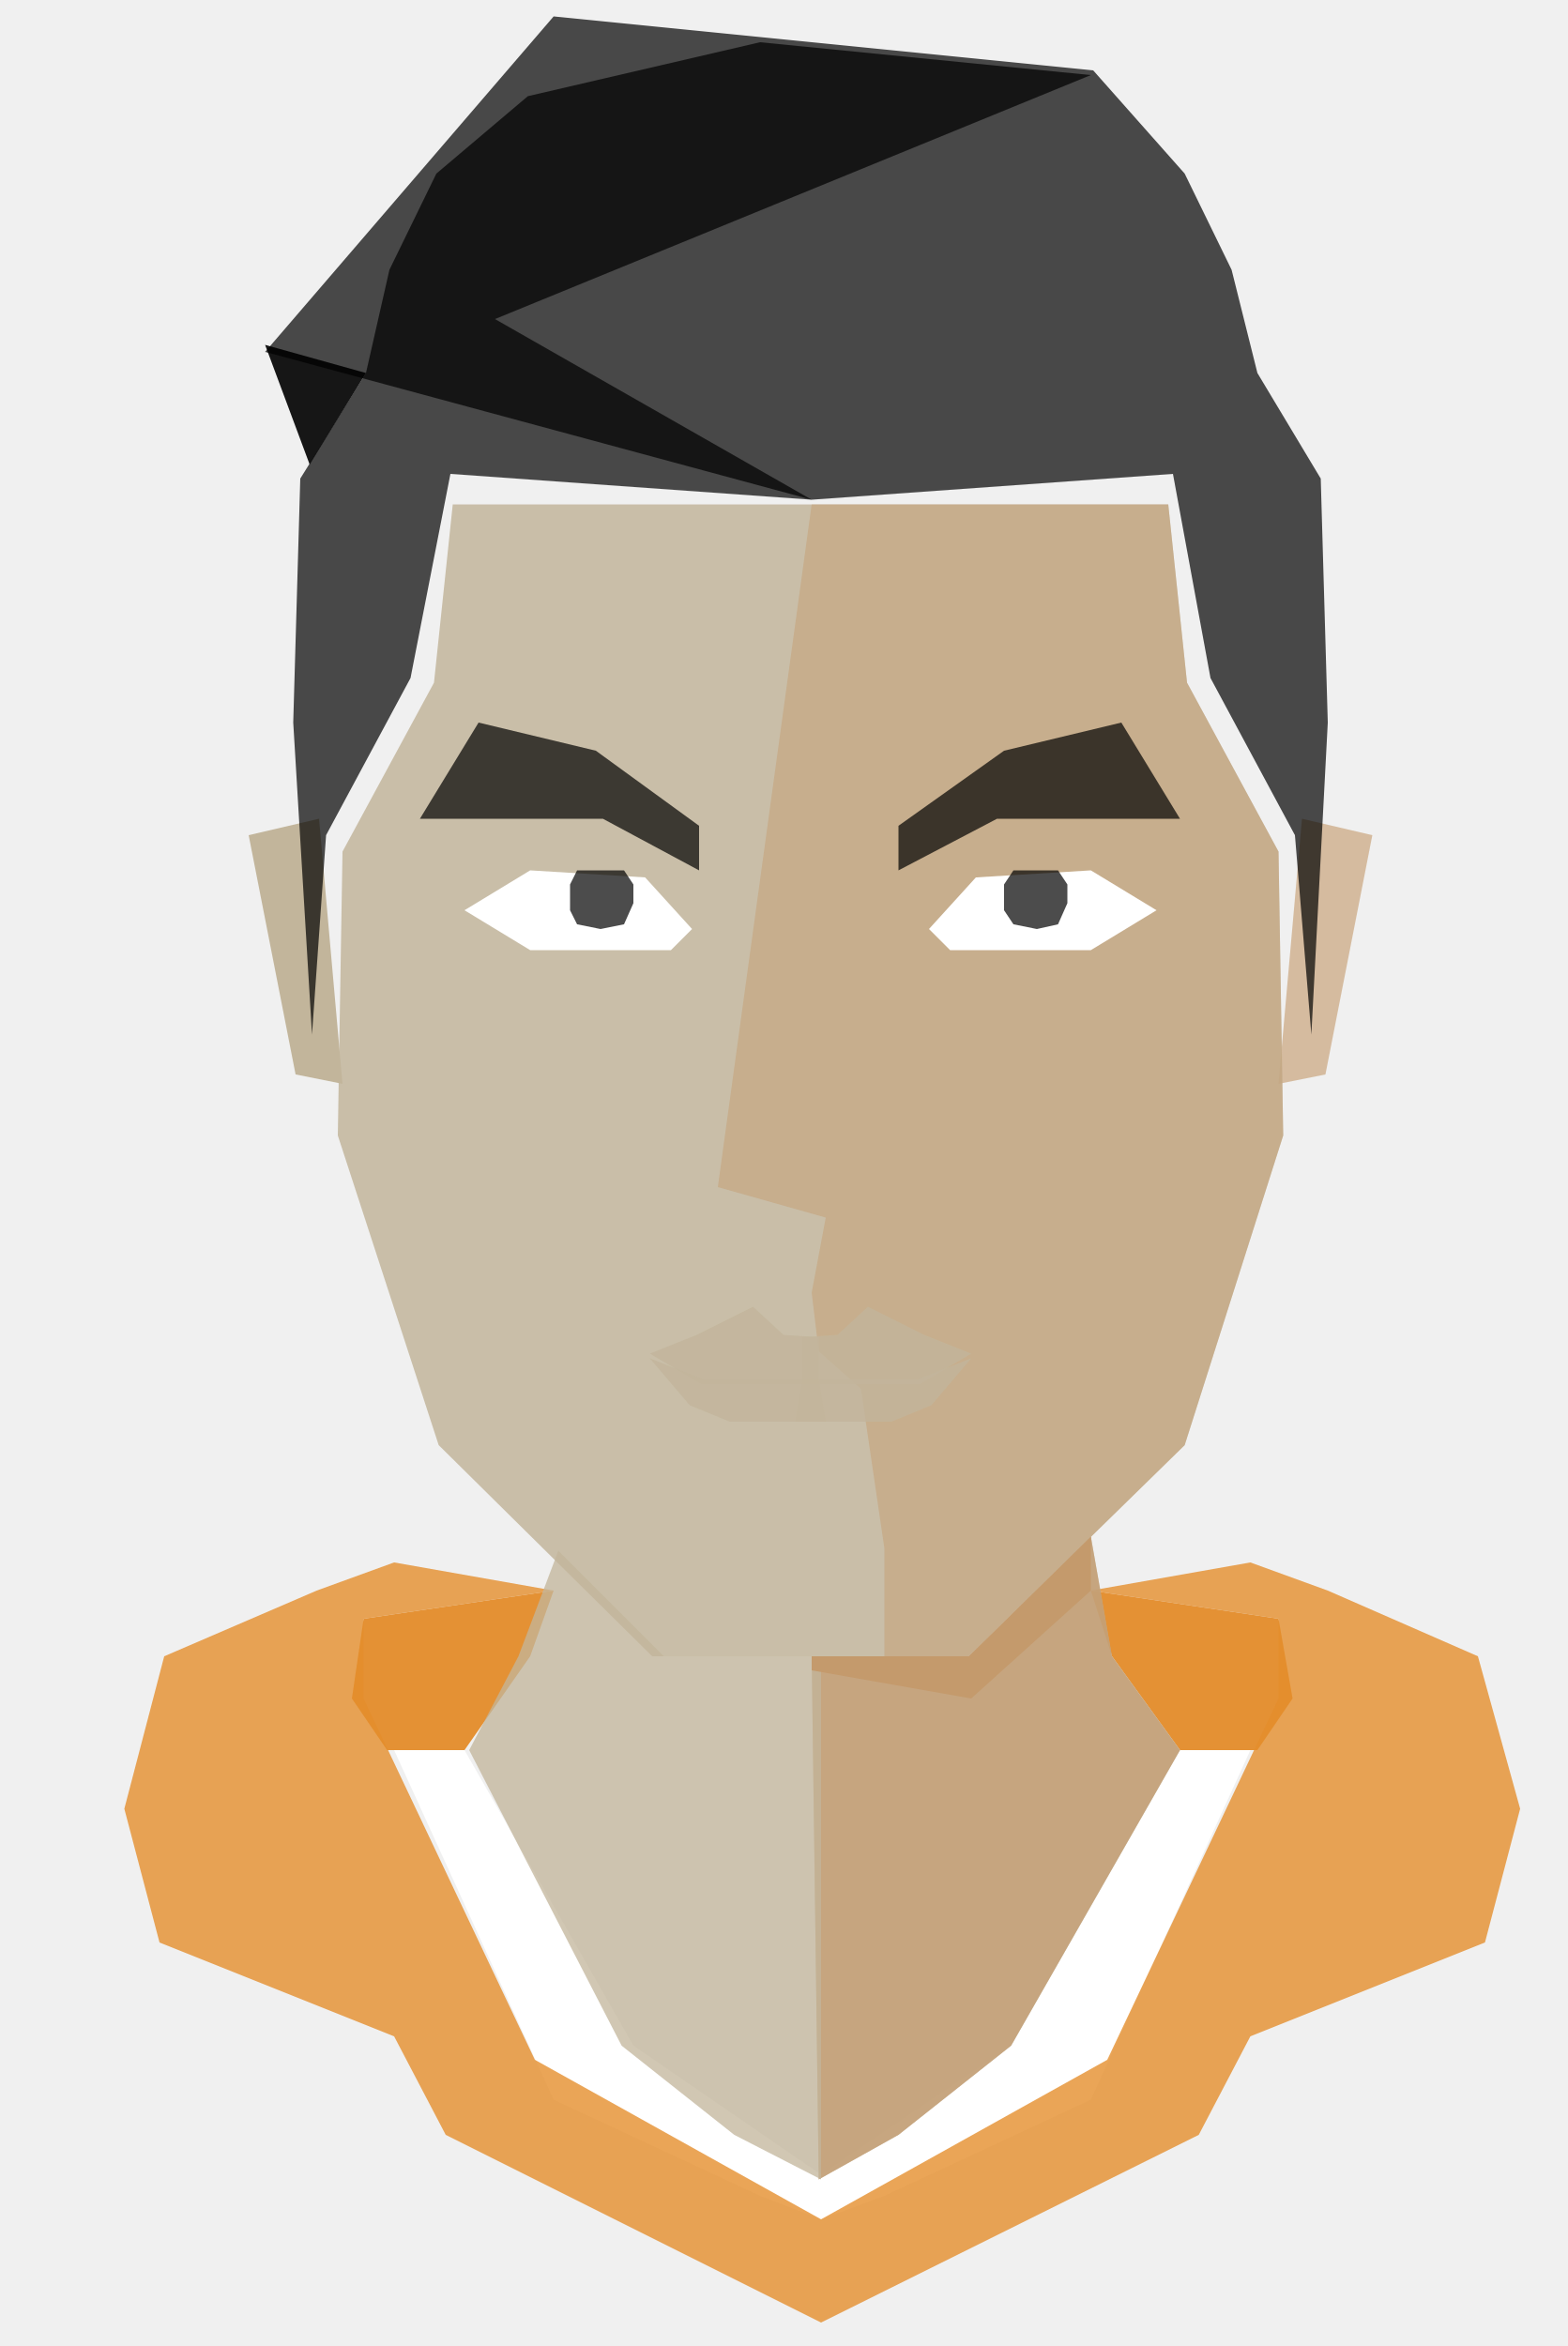
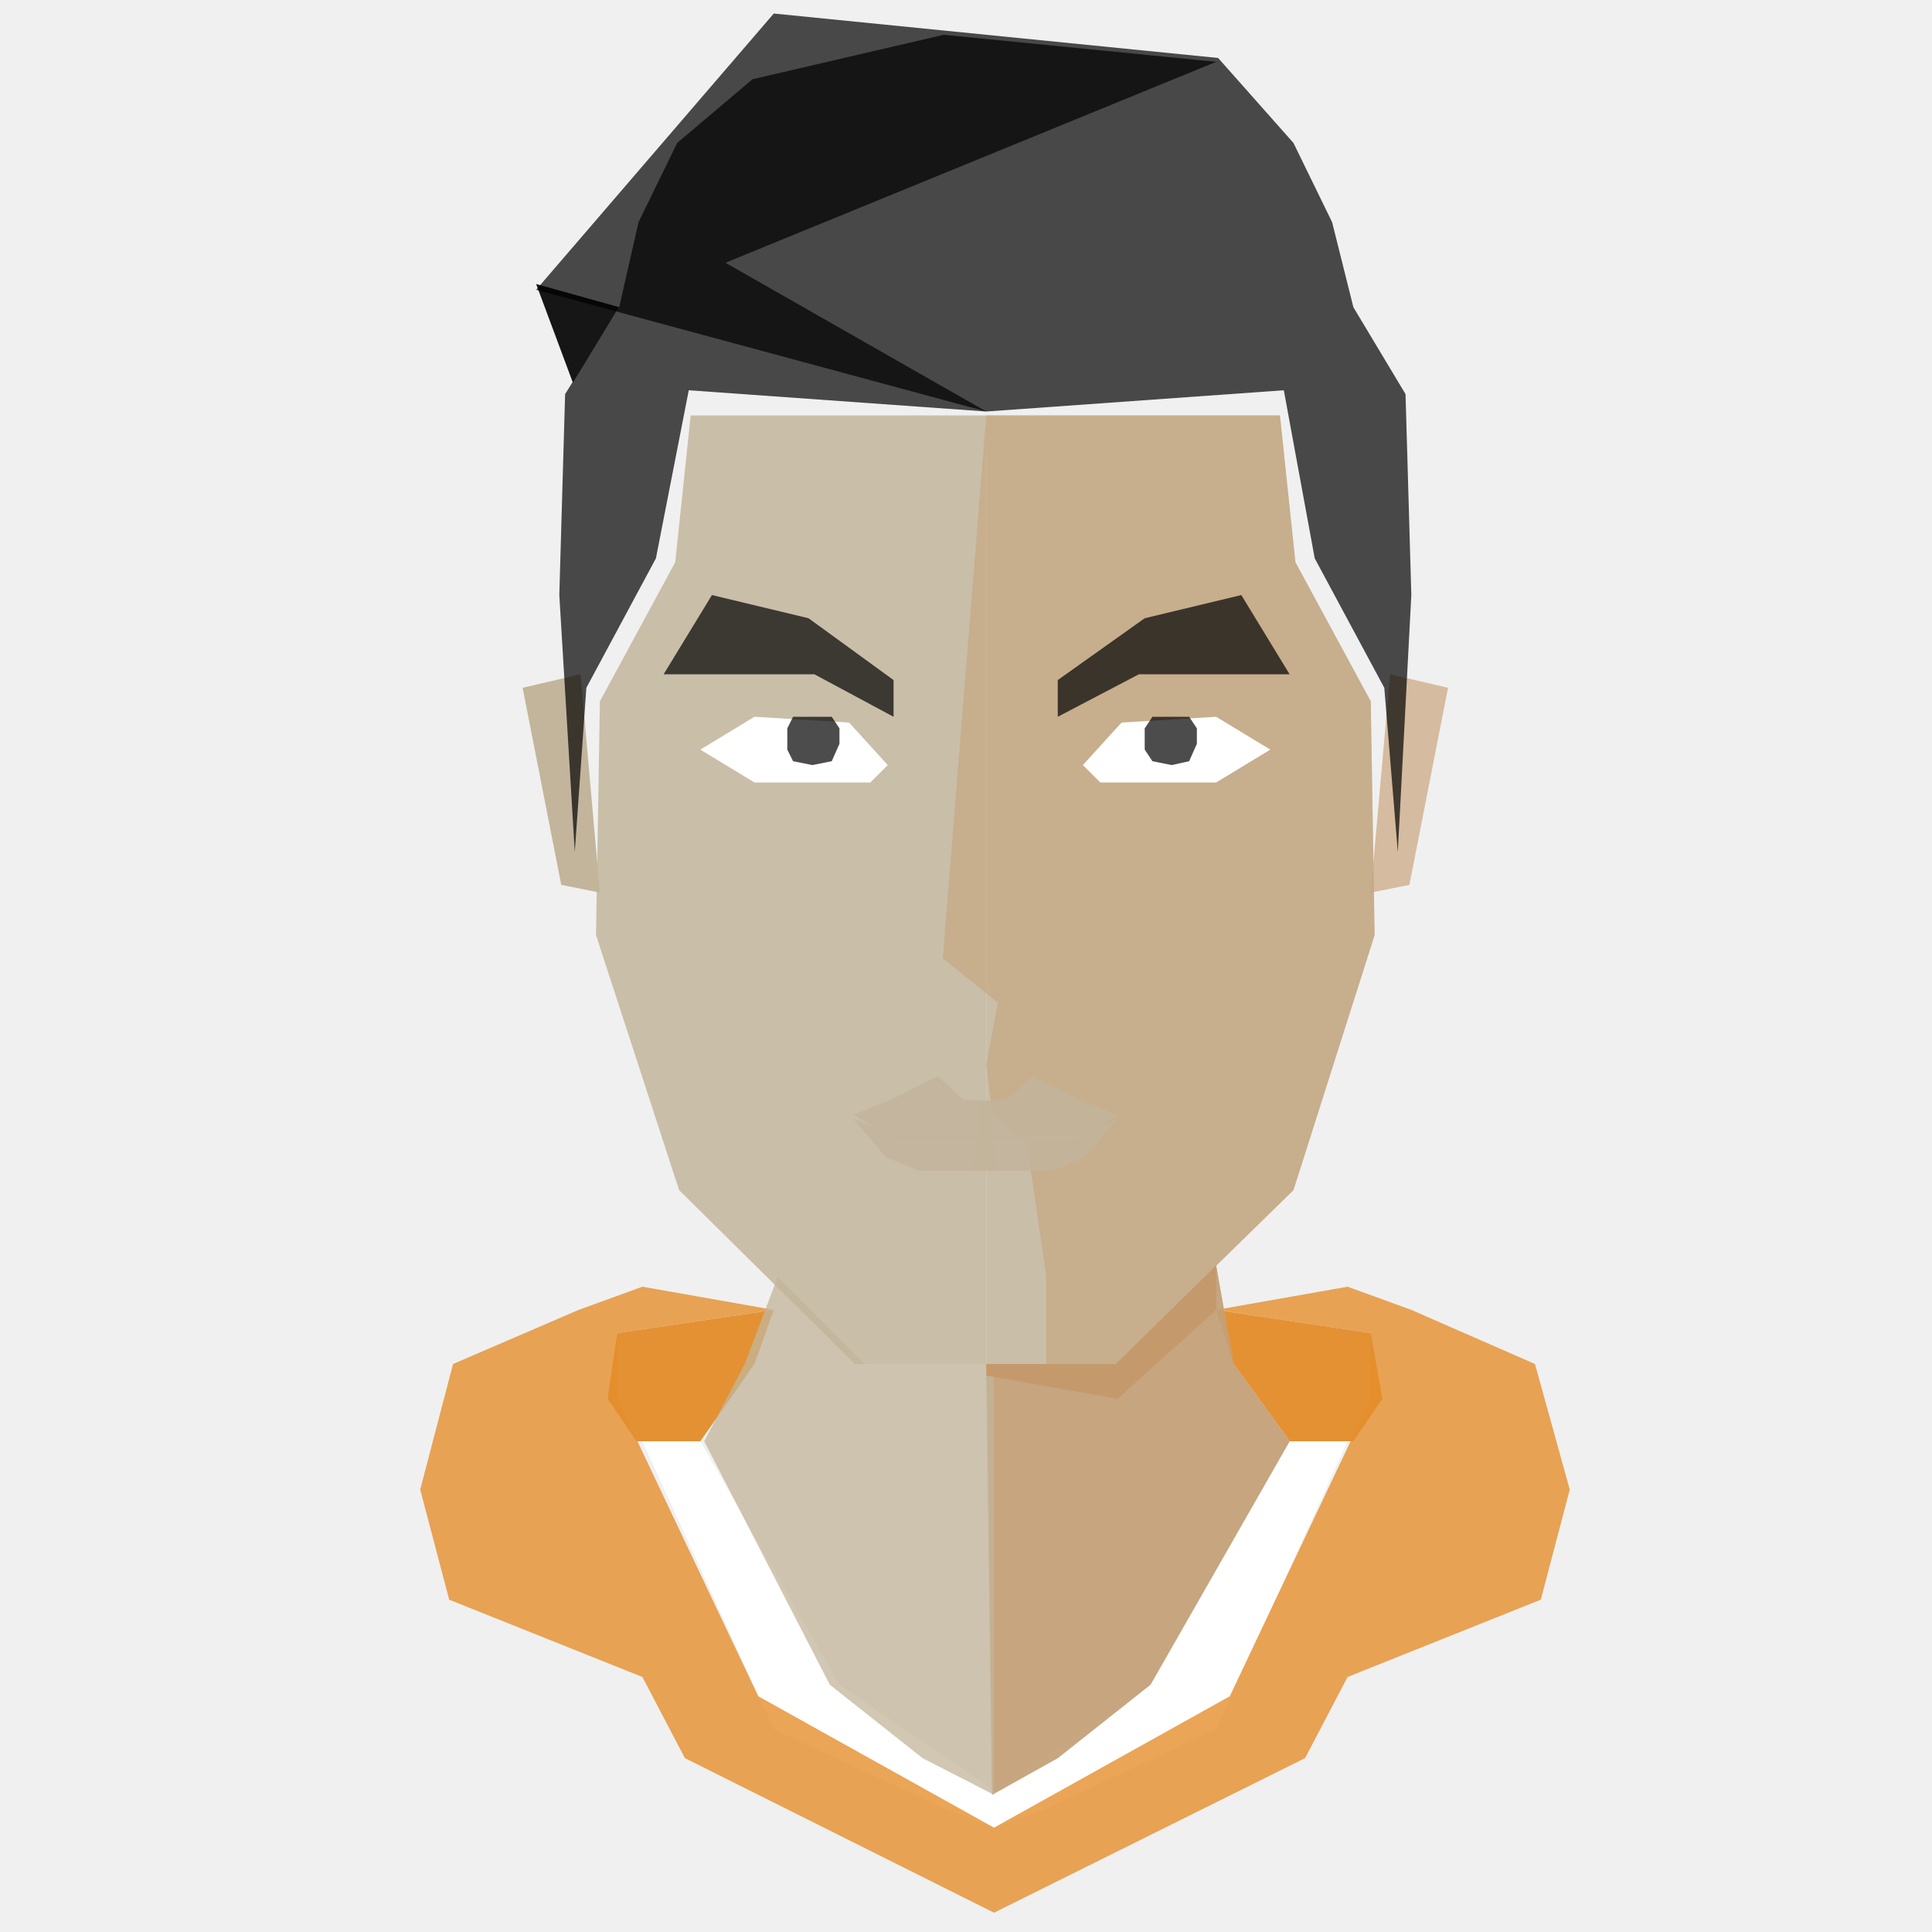
- <svg xmlns="http://www.w3.org/2000/svg" version="1.1" id="Layer_1" x="0px" y="0px" viewBox="68 0 66.8 100" enable-background="new 68 0 66.8 100" xml:space="preserve">
-   <polygon opacity="0.95" fill="#E48D2B" enable-background="new    " points="122.5,69 114.5,67.8 115.4,70.6 118.3,74.6 121.6,74.6   123.1,72.4 " />
-   <polygon opacity="0.85" fill="#C2B59B" enable-background="new    " points="102.6,21.5 87.3,21.5 86.5,29.1 82.6,36.3 82.4,48.4   86.7,61.6 95.8,70.6 102.6,70.6 " />
-   <polygon fill="#FFFFFF" points="118.3,74.6 111.1,87.2 103,92.7 95,87.2 87.8,74.6 84.8,74.6 91.6,89.5 100.4,93.6 103,94.6   105.7,93.6 114.5,89.5 121.3,74.6 " />
-   <polygon opacity="0.79" fill="#E48D2B" enable-background="new    " points="131,70.6 124.6,67.8 121.3,66.6 114.5,67.8 122.5,69   122.5,72.4 115.2,87.8 103,94.6 90.8,87.8 83.5,72.4 83.5,69 91.6,67.8 84.8,66.6 81.5,67.8 75,70.6 73.3,77.1 74.8,82.8 84.8,86.8   87,91 103,99 119.1,91 121.3,86.8 131.3,82.8 132.8,77.1 " />
-   <polygon opacity="0.95" fill="#E48D2B" enable-background="new    " points="83.5,69 91.6,67.8 90.6,70.6 87.8,74.6 84.5,74.6   83,72.4 " />
-   <polygon opacity="0.61" fill="#C49A6C" enable-background="new    " points="123.5,34.9 126.5,35.6 124.5,45.8 122.5,46.2 " />
-   <polygon opacity="0.7" enable-background="new    " points="91.6,0.7 114.6,3 118.5,7.4 120.5,11.5 121.6,15.9 124.3,20.4   124.6,30.8 123.9,44.1 123.2,35.6 119.6,28.9 118,20.2 102.6,21.3 79.3,15 " />
-   <polygon opacity="0.85" fill="#C2B59B" enable-background="new    " points="102.6,21.5 117.8,21.5 118.6,29.1 122.5,36.3   122.7,48.4 118.5,61.6 109.3,70.6 102.6,70.6 " />
-   <polygon opacity="0.46" fill="#C49A6C" enable-background="new    " points="109.3,70.6 118.5,61.6 122.7,48.4 122.5,36.3   118.6,29.1 117.8,21.5 102.6,21.5 98.6,50.6 103.2,51.9 102.6,55.1 102.9,57.6 104.7,59.2 105.7,66 105.7,70.6 " />
-   <polygon opacity="0.7" enable-background="new    " points="106.3,37.1 110.5,34.9 118.3,34.9 115.8,30.8 110.8,32 106.3,35.2 " />
-   <polygon opacity="0.79" fill="#C2B59B" enable-background="new    " points="102.2,57 103.7,56.9 105,55.7 107.4,56.9 109.4,57.7   107.2,59 102.2,59 " />
-   <polygon opacity="0.79" fill="#C2B59B" enable-background="new    " points="102.2,58.8 107.1,58.8 109.4,57.9 107.7,59.9 106,60.6   101.9,60.6 " />
-   <polygon fill="#C2B59B" points="81.6,34.9 78.6,35.6 80.6,45.8 82.6,46.2 " />
-   <polygon opacity="0.7" enable-background="new    " points="100.4,1.8 90.5,4.1 86.6,7.4 84.6,11.5 83.6,15.9 80.8,20.4 80.5,30.8   81.3,44.1 81.9,35.6 85.5,28.9 87.2,20.2 102.6,21.3 89.1,13.6 114.5,3.2 " />
-   <polygon opacity="0.7" enable-background="new    " points="97.8,37.1 93.7,34.9 85.9,34.9 88.4,30.8 93.4,32 97.8,35.2 " />
-   <polygon opacity="0.79" fill="#C2B59B" enable-background="new    " points="102.9,57 101.4,56.9 100.1,55.7 97.7,56.9 95.7,57.7   97.9,59 102.9,59 " />
-   <polygon opacity="0.79" fill="#C2B59B" enable-background="new    " points="102.9,58.8 98,58.8 95.7,57.9 97.4,59.9 99.1,60.6   103.2,60.6 " />
-   <path fill="#C2B59B" d="M102.9,57" />
-   <polygon fill="#FFFFFF" points="107.6,39.6 109.6,37.4 114.5,37.1 117.3,38.8 114.5,40.5 108.5,40.5 " />
-   <polygon fill="#FFFFFF" points="97.5,39.6 95.5,37.4 90.6,37.1 87.8,38.8 90.6,40.5 96.6,40.5 " />
-   <polygon opacity="0.76" fill="#C2B59B" enable-background="new    " points="114.5,65.5 115.4,70.6 118.3,74.6 111.1,87.2 106.3,91   102.9,92.9 102.6,70.6 109.3,70.6 " />
-   <polygon opacity="0.72" fill="#C49A6C" enable-background="new    " points="114.5,65.5 115.4,70.6 118.3,74.6 111.1,87.2 106.3,91   102.9,92.9 102.6,70.6 109.3,70.6 " />
-   <polygon opacity="0.76" fill="#C2B59B" enable-background="new    " points="91.8,66.1 90.1,70.6 88,74.6 94.5,87.2 99.3,91   103,92.9 103,70.6 96.3,70.6 " />
-   <polygon opacity="0.91" enable-background="new    " points="79.3,14.7 83.6,15.9 81.2,19.8 " />
-   <polygon fill="#C49A6C" points="114.5,67.8 114.5,65.5 109.3,70.6 102.6,70.6 102.6,71.2 109.4,72.4 " />
-   <polygon opacity="0.7" enable-background="new    " points="113.1,37.1 113.5,37.7 113.5,38.5 113.1,39.4 112.2,39.6 111.2,39.4   110.8,38.8 110.8,37.7 111.2,37.1 " />
-   <polygon opacity="0.7" enable-background="new    " points="94.6,37.1 95,37.7 95,38.5 94.6,39.4 93.6,39.6 92.6,39.4 92.3,38.8   92.3,37.7 92.6,37.1 " />
+ <svg xmlns="http://www.w3.org/2000/svg" version="1.1" id="Layer_1" x="0px" y="0px" viewBox="0 0 400 400" enable-background="new 0 0 400 400" xml:space="preserve">
+   <polygon opacity="0.95" fill="#E48D2B" enable-background="new    " points="283.8,276 251.8,271.2 255.4,282.4 267,298.4   280.2,298.4 286.2,289.6 " />
+   <polygon opacity="0.85" fill="#C2B59B" enable-background="new    " points="204.2,86 143,86 139.8,116.4 124.2,145.2 123.4,193.6   140.6,246.4 177,282.4 204.2,282.4 " />
+   <polygon fill="#FFFFFF" points="267,298.4 238.2,348.8 205.8,370.8 173.8,348.8 145,298.4 133,298.4 160.2,358 195.4,374.4   205.8,378.4 216.6,374.4 251.8,358 279,298.4 " />
+   <polygon opacity="0.79" fill="#E48D2B" enable-background="new    " points="317.8,282.4 292.2,271.2 279,266.4 251.8,271.2   283.8,276 283.8,289.6 254.6,351.2 205.8,378.4 157,351.2 127.8,289.6 127.8,276 160.2,271.2 133,266.4 119.8,271.2 93.8,282.4   87,308.4 93,331.2 133,347.2 141.8,364 205.8,396 270.2,364 279,347.2 319,331.2 325,308.4 " />
+   <polygon opacity="0.95" fill="#E48D2B" enable-background="new    " points="127.8,276 160.2,271.2 156.2,282.4 145,298.4   131.8,298.4 125.8,289.6 " />
+   <polygon opacity="0.61" fill="#C49A6C" enable-background="new    " points="287.8,139.6 299.8,142.4 291.8,183.2 283.8,184.8 " />
+   <polygon opacity="0.7" enable-background="new    " points="160.2,2.8 252.2,12 267.8,29.6 275.8,46 280.2,63.6 291,81.6   292.2,123.2 289.4,176.4 286.6,142.4 272.2,115.6 265.8,80.8 204.2,85.2 111,60 " />
+   <polygon opacity="0.85" fill="#C2B59B" enable-background="new    " points="204.2,86 265,86 268.2,116.4 283.8,145.2 284.6,193.6   267.8,246.4 231,282.4 204.2,282.4 " />
+   <polygon opacity="0.46" fill="#C49A6C" enable-background="new    " points="231,282.4 267.8,246.4 284.6,193.6 283.8,145.2   268.2,116.4 265,86 204.2,86 195.2,198.4 206.6,207.6 204.2,220.4 205.4,230.4 212.6,236.8 216.6,264 216.6,282.4 " />
+   <polygon opacity="0.7" enable-background="new    " points="219,148.4 235.8,139.6 267,139.6 257,123.2 237,128 219,140.8 " />
+   <polygon opacity="0.79" fill="#C2B59B" enable-background="new    " points="202.6,228 208.6,227.6 213.8,222.8 223.4,227.6   231.4,230.8 222.6,236 202.6,236 " />
+   <polygon opacity="0.79" fill="#C2B59B" enable-background="new    " points="202.6,235.2 222.2,235.2 231.4,231.6 224.6,239.6   217.8,242.4 201.4,242.4 " />
+   <polygon fill="#C2B59B" points="120.2,139.6 108.2,142.4 116.2,183.2 124.2,184.8 " />
+   <polygon opacity="0.7" enable-background="new    " points="195.4,7.2 155.8,16.4 140.2,29.6 132.2,46 128.2,63.6 117,81.6   115.8,123.2 119,176.4 121.4,142.4 135.8,115.6 142.6,80.8 204.2,85.2 150.2,54.4 251.8,12.8 " />
+   <polygon opacity="0.7" enable-background="new    " points="185,148.4 168.6,139.6 137.4,139.6 147.4,123.2 167.4,128 185,140.8 " />
+   <polygon opacity="0.79" fill="#C2B59B" enable-background="new    " points="205.4,228 199.4,227.6 194.2,222.8 184.6,227.6   176.6,230.8 185.4,236 205.4,236 " />
+   <polygon opacity="0.79" fill="#C2B59B" enable-background="new    " points="205.4,235.2 185.8,235.2 176.6,231.6 183.4,239.6   190.2,242.4 206.6,242.4 " />
+   <path fill="#C2B59B" d="M205.4,228" />
+   <polygon fill="#FFFFFF" points="224.2,158.4 232.2,149.6 251.8,148.4 263,155.2 251.8,162 227.8,162 " />
+   <polygon fill="#FFFFFF" points="183.8,158.4 175.8,149.6 156.2,148.4 145,155.2 156.2,162 180.2,162 " />
+   <polygon opacity="0.76" fill="#C2B59B" enable-background="new    " points="251.8,262 255.4,282.4 267,298.4 238.2,348.8 219,364   205.4,371.6 204.2,282.4 231,282.4 " />
+   <polygon opacity="0.72" fill="#C49A6C" enable-background="new    " points="251.8,262 255.4,282.4 267,298.4 238.2,348.8 219,364   205.4,371.6 204.2,282.4 231,282.4 " />
+   <polygon opacity="0.76" fill="#C2B59B" enable-background="new    " points="161,264.4 154.2,282.4 145.8,298.4 171.8,348.8   191,364 205.8,371.6 205.8,282.4 179,282.4 " />
+   <polygon opacity="0.91" enable-background="new    " points="111,58.8 128.2,63.6 118.6,79.2 " />
+   <polygon fill="#C49A6C" points="251.8,271.2 251.8,262 231,282.4 204.2,282.4 204.2,284.8 231.4,289.6 " />
+   <polygon opacity="0.7" enable-background="new    " points="246.2,148.4 247.8,150.8 247.8,154 246.2,157.6 242.6,158.4   238.6,157.6 237,155.2 237,150.8 238.6,148.4 " />
+   <polygon opacity="0.7" enable-background="new    " points="172.2,148.4 173.8,150.8 173.8,154 172.2,157.6 168.2,158.4   164.2,157.6 163,155.2 163,150.8 164.2,148.4 " />
</svg>
